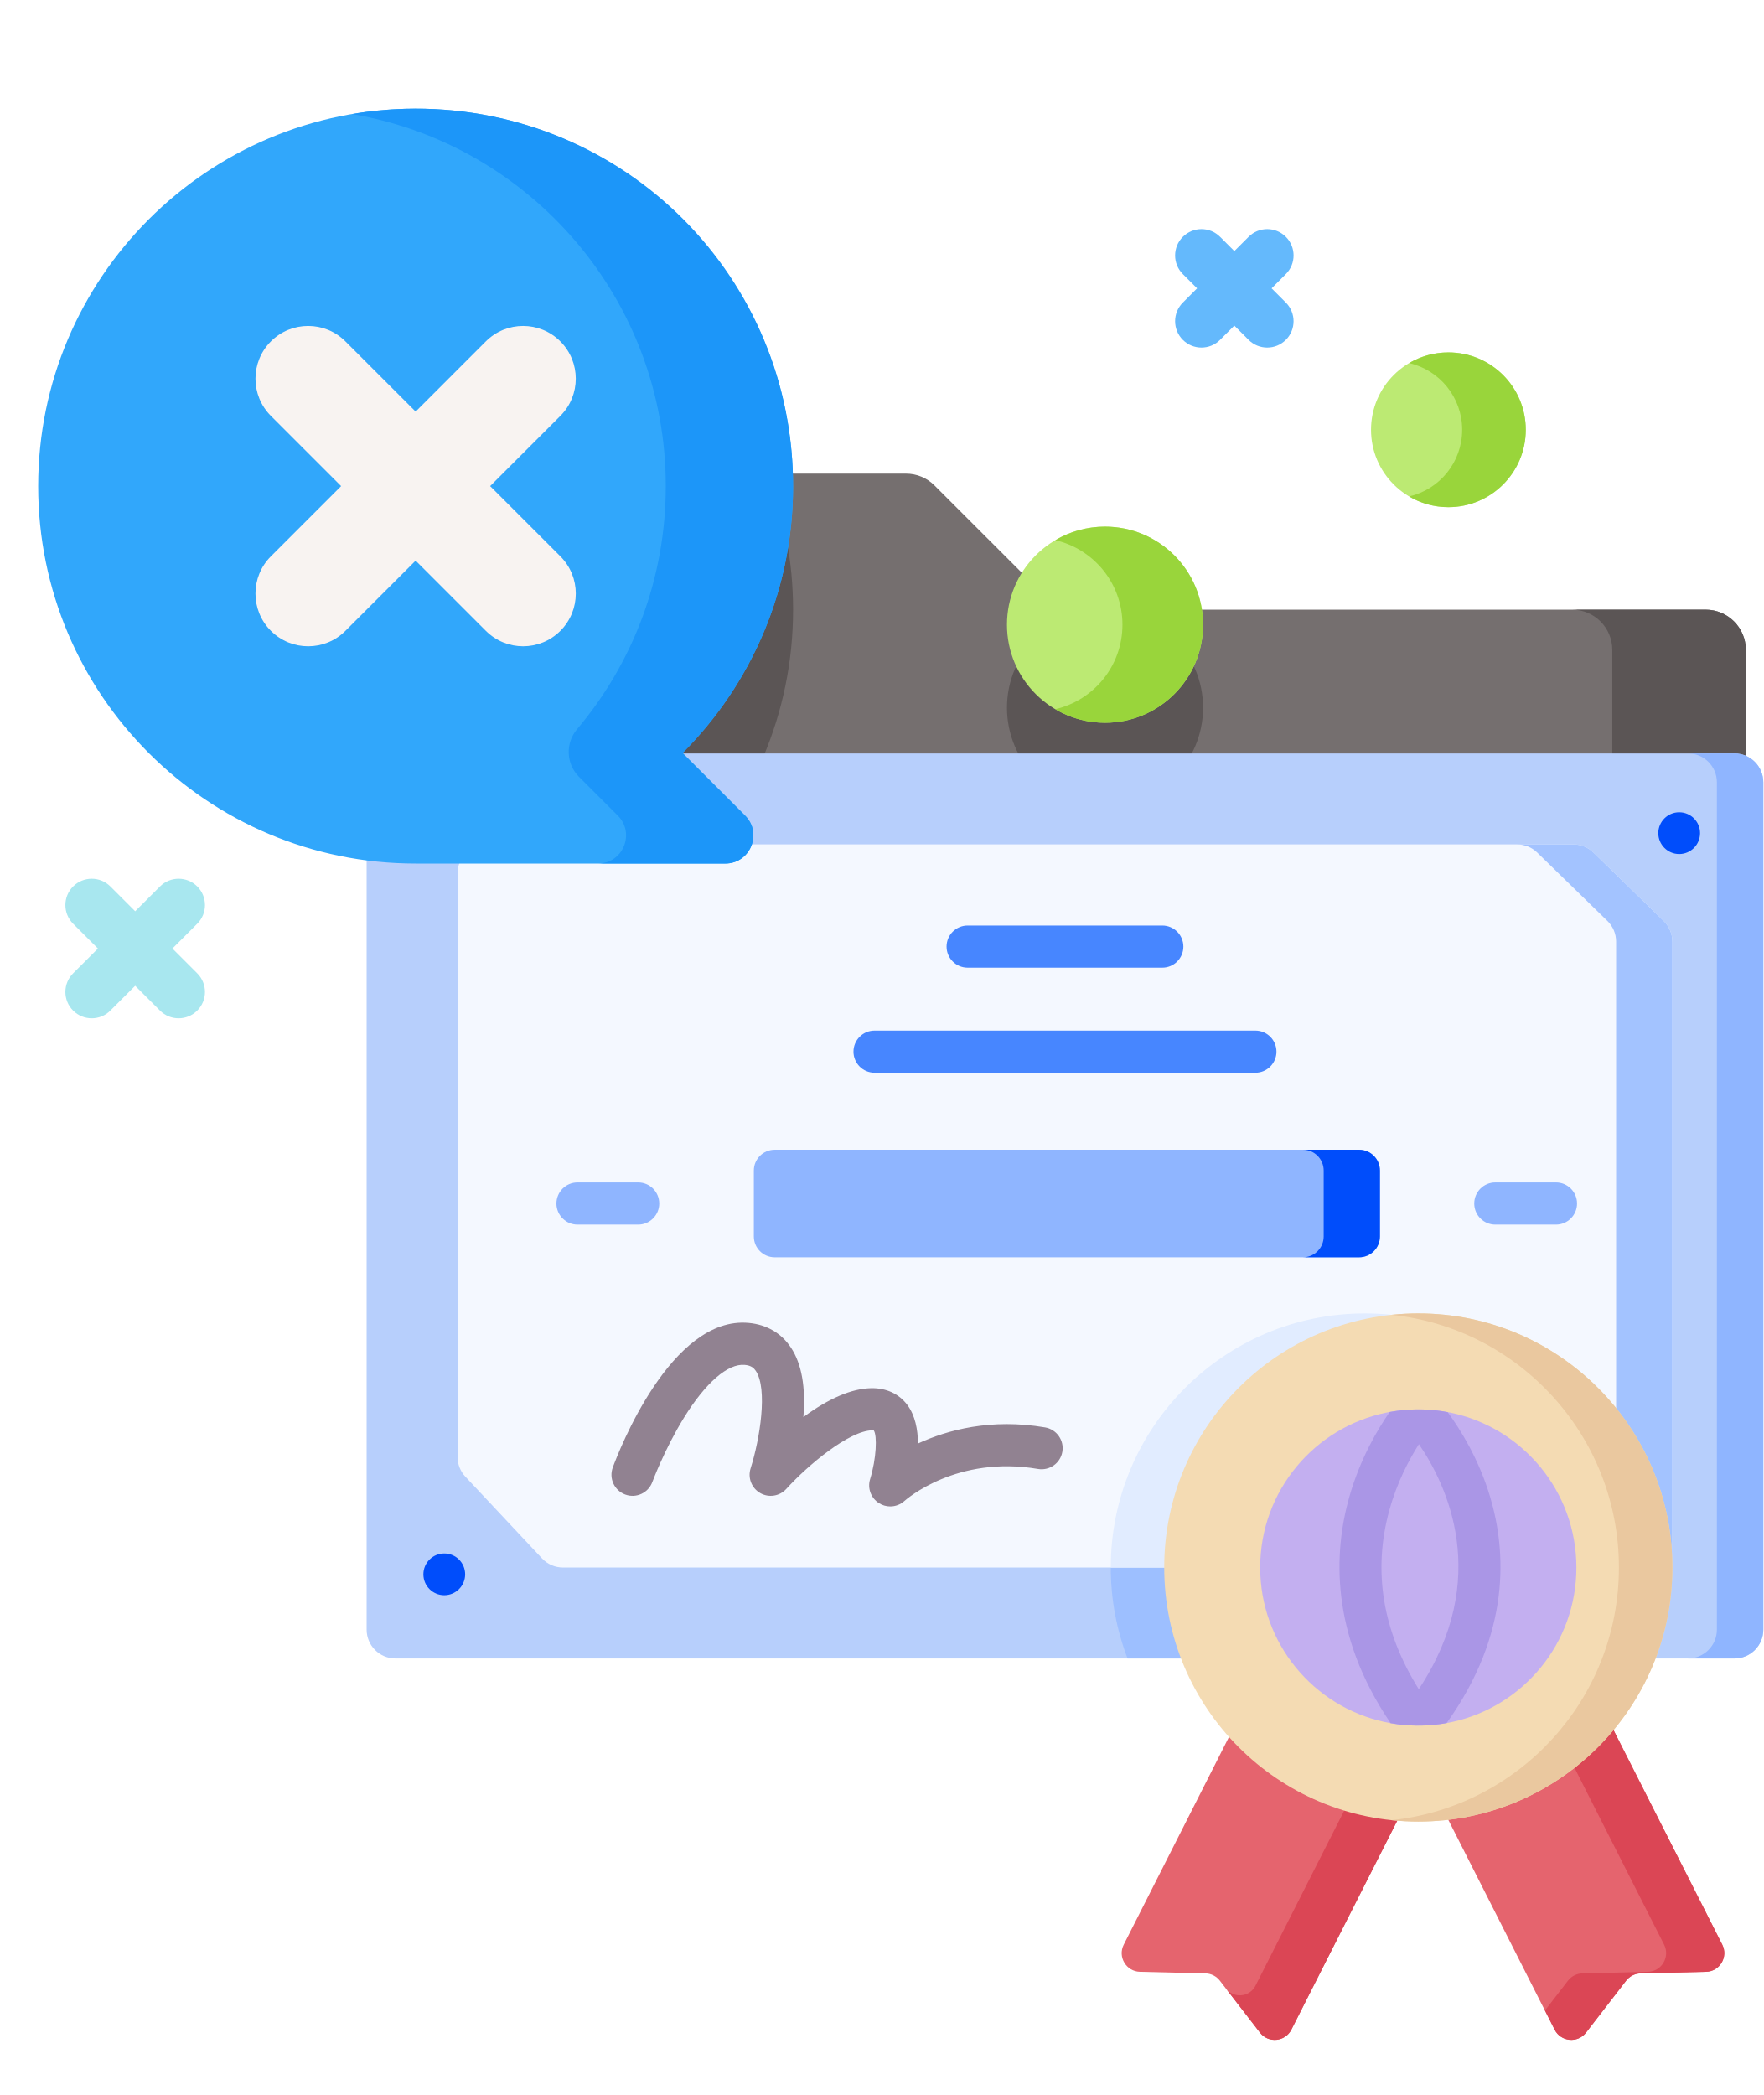
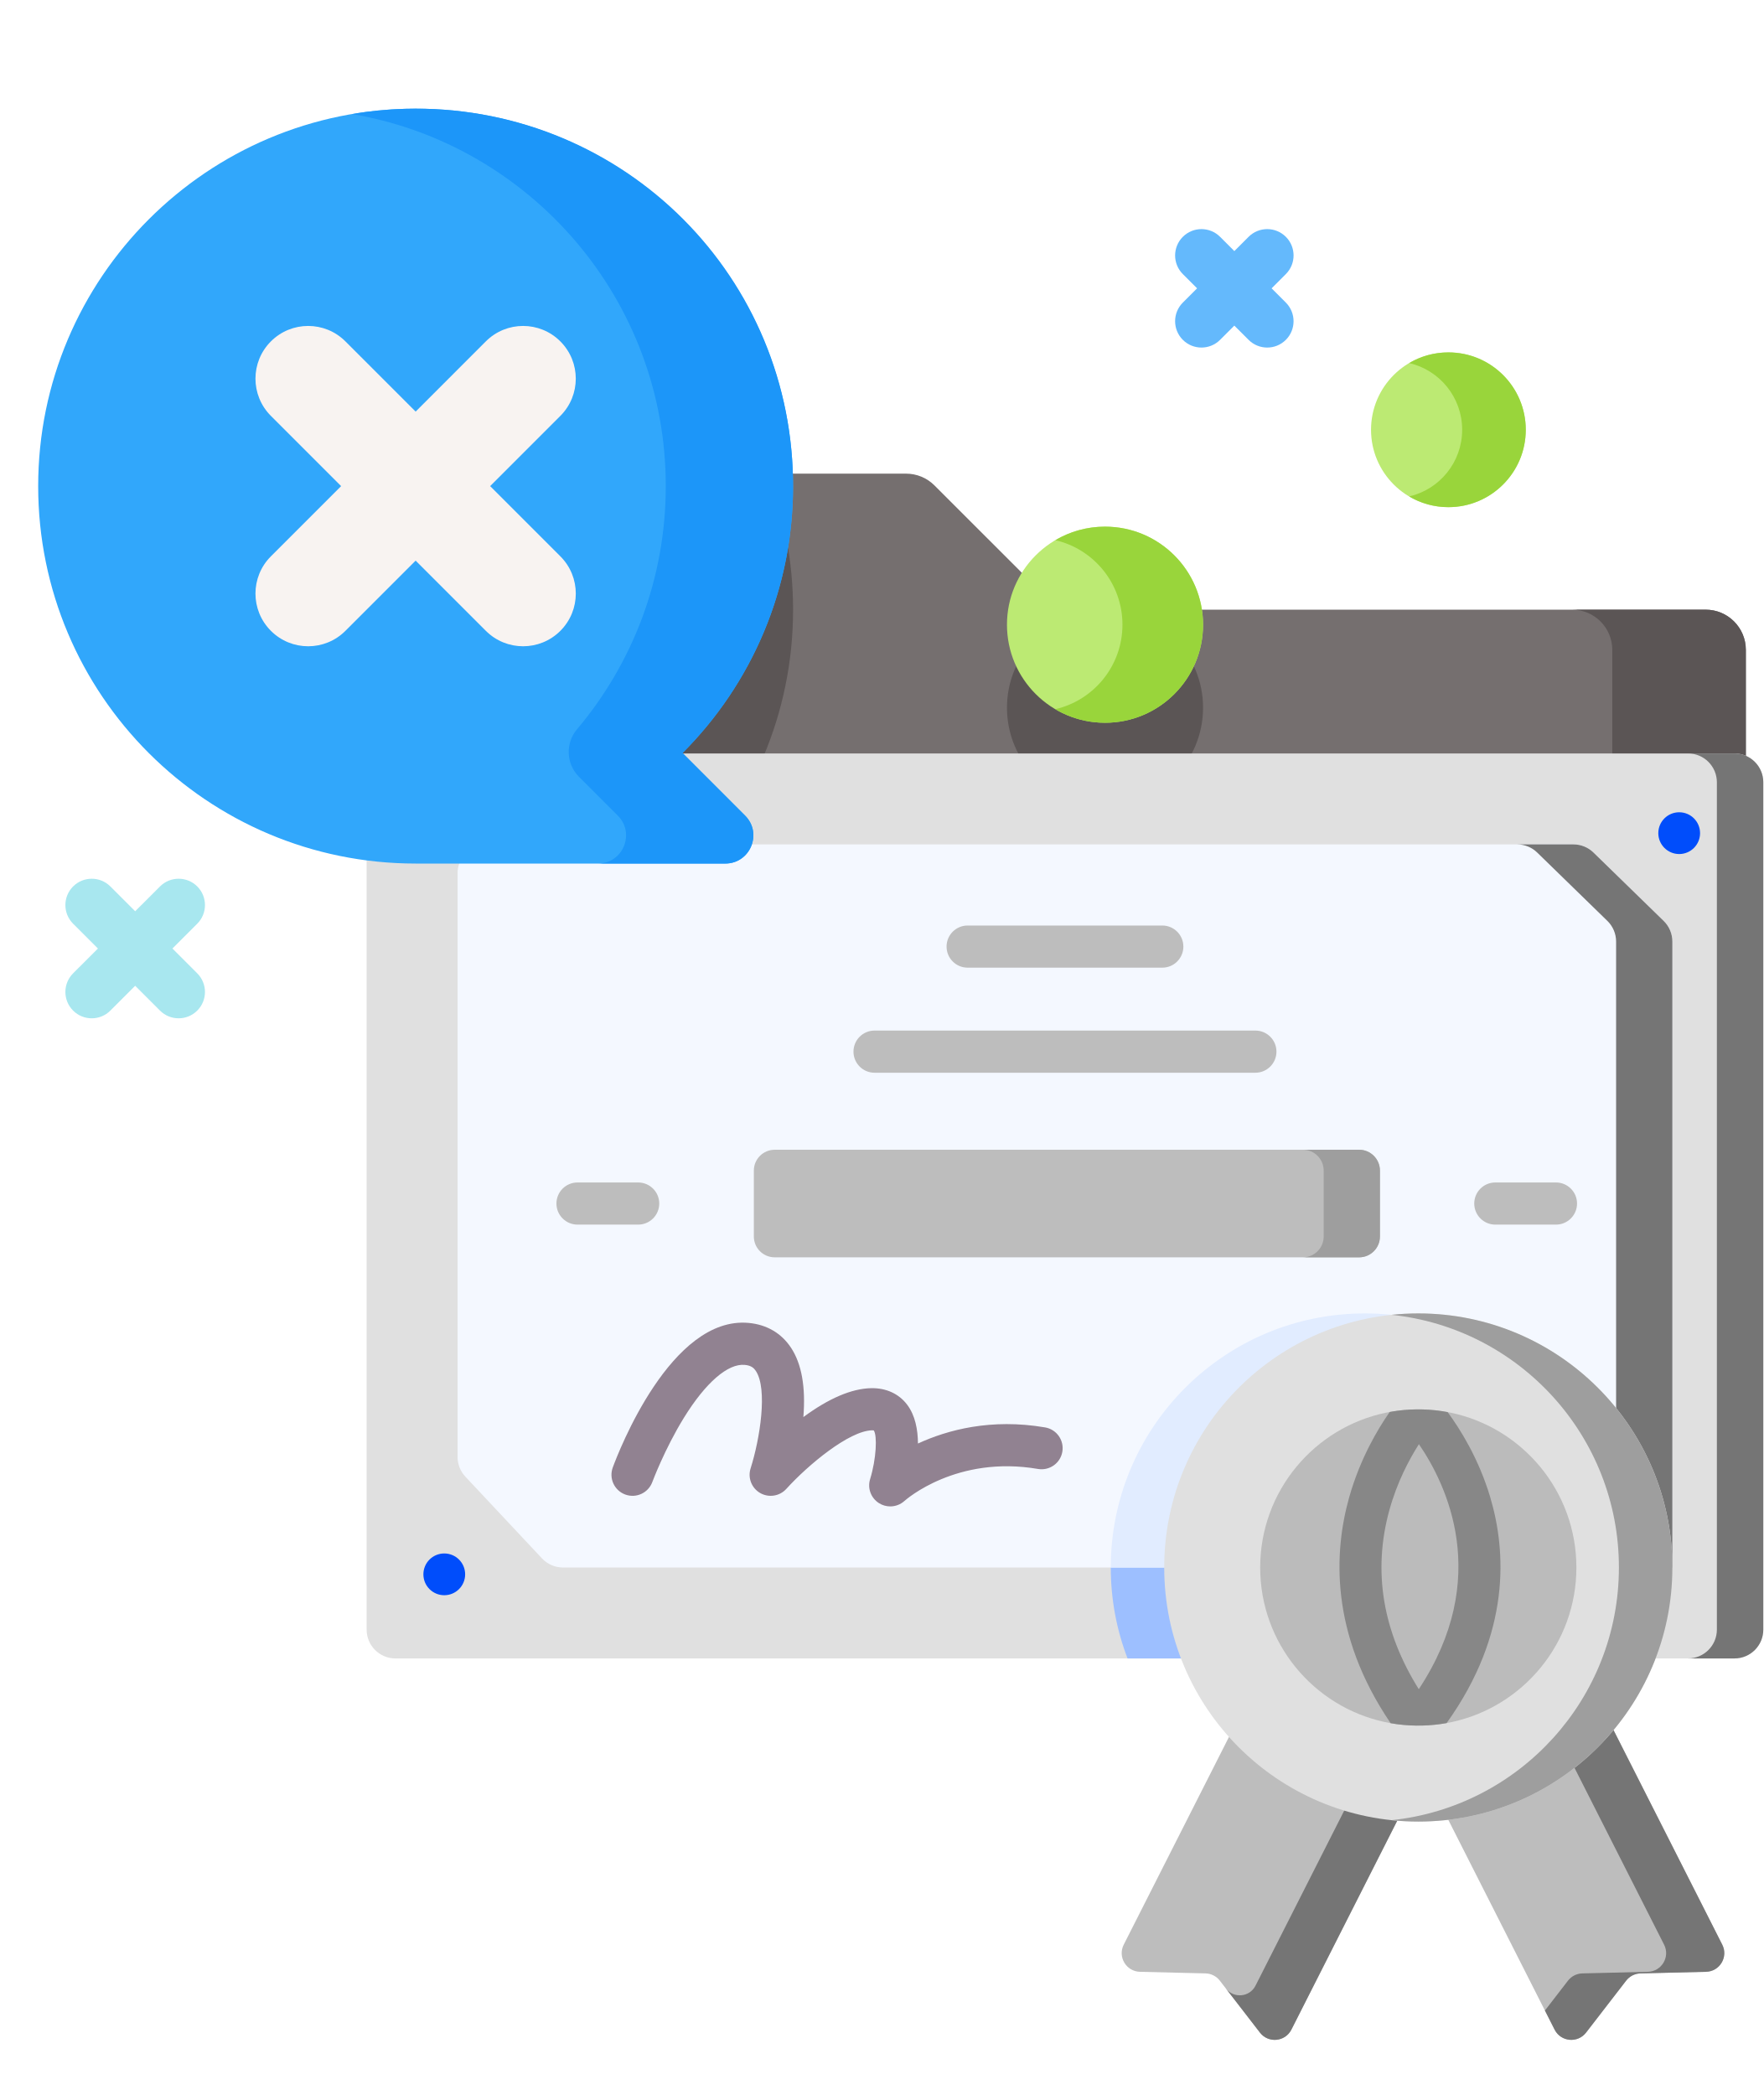
<svg xmlns="http://www.w3.org/2000/svg" width="101" height="120" viewBox="0 0 101 120" fill="none">
  <path d="M100 37.224V93.776H23.958C22.684 93.776 21.654 92.744 21.654 91.472V29.434C21.654 28.16 22.684 27.13 23.958 27.13H51.897C52.507 27.13 53.093 27.371 53.525 27.804L59.968 34.246C60.4 34.679 60.986 34.92 61.597 34.92H97.696C98.968 34.921 100 35.953 100 37.224Z" fill="#756F6F" />
  <path d="M63.294 46.153C66.396 46.153 68.91 43.639 68.91 40.537C68.91 37.435 66.396 34.921 63.294 34.921C60.192 34.921 57.678 37.435 57.678 40.537C57.678 43.639 60.192 46.153 63.294 46.153Z" fill="#5B5555" />
  <path d="M42.678 53.794C43.692 54.806 42.976 56.54 41.541 56.54H23.807C23.081 56.54 22.362 56.504 21.654 56.436V29.434C21.654 28.16 22.684 27.13 23.958 27.13H43.98C44.914 29.546 45.427 32.174 45.427 34.921C45.427 40.891 43.006 46.295 39.095 50.208L42.678 53.794Z" fill="#5B5555" />
  <path d="M100 37.225V93.776H92.35V37.225C92.35 35.953 91.32 34.921 90.046 34.921H97.696C98.968 34.921 100 35.953 100 37.225Z" fill="#5B5555" />
-   <path d="M101 44.809V93.343C101 94.254 100.261 94.995 99.349 94.995H22.651C21.739 94.995 21 94.254 21 93.343V44.809C21 43.898 21.739 43.157 22.651 43.157H99.349C100.261 43.157 101 43.898 101 44.809Z" fill="#B7CFFC" />
+   <path d="M101 44.809V93.343C101 94.254 100.261 94.995 99.349 94.995H22.651C21.739 94.995 21 94.254 21 93.343V44.809C21 43.898 21.739 43.157 22.651 43.157H99.349C100.261 43.157 101 43.898 101 44.809Z" fill="#E0E0E0" />
  <path d="M92.73 89.785C92.73 91.62 92.39 93.376 91.769 94.994H64.585C63.963 93.376 63.624 91.62 63.624 89.785C63.624 81.747 70.14 75.232 78.177 75.232C86.214 75.233 92.73 81.747 92.73 89.785Z" fill="#9DBFFF" />
-   <path d="M99.348 43.157H96.689C97.602 43.157 98.341 43.897 98.341 44.809V93.343C98.341 94.255 97.602 94.994 96.689 94.994H99.348C100.261 94.994 101 94.255 101 93.343V44.809C101 43.897 100.261 43.157 99.348 43.157Z" fill="#8FB5FF" />
-   <path d="M72.168 116.426L69.871 113.451C69.674 113.196 69.373 113.043 69.051 113.035L65.294 112.943C64.508 112.924 64.01 112.091 64.366 111.39L71.904 96.512L81.507 101.378L73.969 116.256C73.614 116.957 72.648 117.049 72.168 116.426Z" fill="#E5646E" />
-   <path d="M71.904 96.513L71.223 97.855L78.177 101.379L71.914 113.738C71.579 114.399 70.669 114.485 70.216 113.898L71.192 115.162L72.168 116.426C72.647 117.049 73.613 116.959 73.969 116.257L81.507 101.379L71.904 96.513Z" fill="#DB4655" />
-   <path d="M90.848 116.426L93.144 113.451C93.341 113.196 93.642 113.043 93.965 113.035L97.722 112.943C98.508 112.924 99.005 112.091 98.65 111.39L91.111 96.512L81.508 101.378L89.046 116.256C89.402 116.957 90.367 117.049 90.848 116.426Z" fill="#E5646E" />
-   <path d="M98.65 111.39L91.111 96.512L88.46 97.855L95.318 111.39C95.674 112.091 95.176 112.924 94.39 112.943L90.633 113.035C90.311 113.043 90.01 113.196 89.812 113.451L88.492 115.162L89.046 116.256C89.402 116.957 90.367 117.049 90.848 116.426L93.144 113.451C93.341 113.196 93.642 113.043 93.965 113.035L97.722 112.943C98.508 112.924 99.005 112.091 98.65 111.39Z" fill="#DB4655" />
+   <path d="M99.348 43.157H96.689C97.602 43.157 98.341 43.897 98.341 44.809V93.343C98.341 94.255 97.602 94.994 96.689 94.994H99.348C100.261 94.994 101 94.255 101 93.343V44.809C101 43.897 100.261 43.157 99.348 43.157Z" fill="#757575" />
+   <path d="M72.168 116.426L69.871 113.451C69.674 113.196 69.373 113.043 69.051 113.035L65.294 112.943C64.508 112.924 64.01 112.091 64.366 111.39L71.904 96.512L81.507 101.378L73.969 116.256C73.614 116.957 72.648 117.049 72.168 116.426Z" fill="#BDBDBD" />
+   <path d="M71.904 96.513L71.223 97.855L78.177 101.379L71.914 113.738C71.579 114.399 70.669 114.485 70.216 113.898L71.192 115.162L72.168 116.426C72.647 117.049 73.613 116.959 73.969 116.257L81.507 101.379L71.904 96.513Z" fill="#757575" />
+   <path d="M90.848 116.426L93.144 113.451C93.341 113.196 93.642 113.043 93.965 113.035L97.722 112.943C98.508 112.924 99.005 112.091 98.65 111.39L91.111 96.512L81.508 101.378L89.046 116.256C89.402 116.957 90.367 117.049 90.848 116.426Z" fill="#BDBDBD" />
+   <path d="M98.65 111.39L91.111 96.512L88.46 97.855L95.318 111.39C95.674 112.091 95.176 112.924 94.39 112.943L90.633 113.035C90.311 113.043 90.01 113.196 89.812 113.451L88.492 115.162L89.046 116.256C89.402 116.957 90.367 117.049 90.848 116.426L93.144 113.451C93.341 113.196 93.642 113.043 93.965 113.035L97.722 112.943C98.508 112.924 99.005 112.091 98.65 111.39Z" fill="#757575" />
  <path d="M95.791 53.932V89.786H32.247C31.791 89.786 31.355 89.596 31.043 89.263L26.655 84.582C26.368 84.276 26.209 83.872 26.209 83.452V50.018C26.209 49.107 26.949 48.366 27.86 48.366H90.122C90.552 48.366 90.965 48.535 91.274 48.835L95.292 52.749C95.611 53.06 95.791 53.486 95.791 53.932Z" fill="#F4F8FF" />
  <path d="M92.73 89.785H63.624C63.624 81.747 70.14 75.232 78.177 75.232C86.214 75.233 92.73 81.747 92.73 89.785Z" fill="#E1ECFF" />
-   <path d="M95.292 52.749L91.274 48.835C90.966 48.534 90.552 48.366 90.121 48.366H86.899C87.329 48.366 87.743 48.534 88.051 48.835L92.069 52.749C92.388 53.059 92.569 53.486 92.569 53.932V89.785H95.791V53.932C95.791 53.486 95.611 53.06 95.292 52.749Z" fill="#A3C3FF" />
-   <path d="M81.238 104.338C89.275 104.338 95.791 97.823 95.791 89.785C95.791 81.748 89.275 75.232 81.238 75.232C73.201 75.232 66.685 81.748 66.685 89.785C66.685 97.823 73.201 104.338 81.238 104.338Z" fill="#F4DBB3" />
-   <path d="M81.238 75.232C80.721 75.232 80.21 75.26 79.707 75.312C87.025 76.078 92.729 82.265 92.729 89.785C92.729 97.305 87.025 103.493 79.707 104.258C80.21 104.311 80.721 104.338 81.238 104.338C89.275 104.338 95.791 97.822 95.791 89.785C95.791 81.748 89.275 75.232 81.238 75.232Z" fill="#EAC89F" />
-   <path d="M90.294 89.786C90.294 94.125 87.242 97.752 83.167 98.636C82.15 98.858 81.068 98.9 80.036 98.763C79.907 98.745 79.78 98.726 79.654 98.703C79.535 98.682 79.416 98.658 79.299 98.632C75.229 97.746 72.182 94.121 72.182 89.786C72.182 85.406 75.29 81.752 79.421 80.91C79.481 80.899 79.54 80.888 79.6 80.878C79.6 80.876 79.6 80.876 79.6 80.876C79.743 80.851 79.889 80.826 80.036 80.807C81.036 80.673 82.085 80.712 83.073 80.913C87.194 81.763 90.294 85.412 90.294 89.786Z" fill="#C3AFF0" />
-   <path d="M77.847 72.019H44.374C43.714 72.019 43.179 71.484 43.179 70.825V67.052C43.179 66.392 43.714 65.857 44.374 65.857H77.847C78.507 65.857 79.041 66.392 79.041 67.052V70.825C79.041 71.484 78.507 72.019 77.847 72.019Z" fill="#8FB5FF" />
-   <path d="M77.847 65.856H74.624C75.284 65.856 75.819 66.391 75.819 67.051V70.824C75.819 71.484 75.284 72.019 74.624 72.019H77.847C78.507 72.019 79.041 71.484 79.041 70.824V67.051C79.041 66.391 78.507 65.856 77.847 65.856Z" fill="#004DFB" />
-   <path d="M66.575 55.427H55.425C54.759 55.427 54.218 54.887 54.218 54.22C54.218 53.553 54.759 53.013 55.425 53.013H66.575C67.242 53.013 67.782 53.553 67.782 54.22C67.782 54.887 67.241 55.427 66.575 55.427Z" fill="#4786FF" />
-   <path d="M71.907 61.445H50.093C49.426 61.445 48.886 60.904 48.886 60.237C48.886 59.571 49.426 59.03 50.093 59.03H71.907C72.574 59.03 73.114 59.571 73.114 60.237C73.114 60.904 72.573 61.445 71.907 61.445Z" fill="#4786FF" />
+   <path d="M95.292 52.749L91.274 48.835C90.966 48.534 90.552 48.366 90.121 48.366H86.899C87.329 48.366 87.743 48.534 88.051 48.835L92.069 52.749C92.388 53.059 92.569 53.486 92.569 53.932V89.785H95.791V53.932C95.791 53.486 95.611 53.06 95.292 52.749Z" fill="#757575" />
+   <path d="M81.238 104.338C89.275 104.338 95.791 97.823 95.791 89.785C95.791 81.748 89.275 75.232 81.238 75.232C73.201 75.232 66.685 81.748 66.685 89.785C66.685 97.823 73.201 104.338 81.238 104.338Z" fill="#E0E0E0" />
+   <path d="M81.238 75.232C80.721 75.232 80.21 75.26 79.707 75.312C87.025 76.078 92.729 82.265 92.729 89.785C92.729 97.305 87.025 103.493 79.707 104.258C80.21 104.311 80.721 104.338 81.238 104.338C89.275 104.338 95.791 97.822 95.791 89.785C95.791 81.748 89.275 75.232 81.238 75.232Z" fill="#9E9E9E" />
+   <path d="M90.294 89.786C90.294 94.125 87.242 97.752 83.167 98.636C82.15 98.858 81.068 98.9 80.036 98.763C79.907 98.745 79.78 98.726 79.654 98.703C79.535 98.682 79.416 98.658 79.299 98.632C75.229 97.746 72.182 94.121 72.182 89.786C72.182 85.406 75.29 81.752 79.421 80.91C79.481 80.899 79.54 80.888 79.6 80.878C79.6 80.876 79.6 80.876 79.6 80.876C79.743 80.851 79.889 80.826 80.036 80.807C81.036 80.673 82.085 80.712 83.073 80.913C87.194 81.763 90.294 85.412 90.294 89.786Z" fill="#BBBBBB" />
+   <path d="M77.847 72.019H44.374C43.714 72.019 43.179 71.484 43.179 70.825V67.052C43.179 66.392 43.714 65.857 44.374 65.857H77.847C78.507 65.857 79.041 66.392 79.041 67.052V70.825C79.041 71.484 78.507 72.019 77.847 72.019Z" fill="#BDBDBD" />
+   <path d="M77.847 65.856H74.624C75.284 65.856 75.819 66.391 75.819 67.051V70.824C75.819 71.484 75.284 72.019 74.624 72.019H77.847C78.507 72.019 79.041 71.484 79.041 70.824V67.051C79.041 66.391 78.507 65.856 77.847 65.856Z" fill="#9E9E9E" />
+   <path d="M66.575 55.427H55.425C54.759 55.427 54.218 54.887 54.218 54.22C54.218 53.553 54.759 53.013 55.425 53.013H66.575C67.242 53.013 67.782 53.553 67.782 54.22C67.782 54.887 67.241 55.427 66.575 55.427Z" fill="#BDBDBD" />
+   <path d="M71.907 61.445H50.093C49.426 61.445 48.886 60.904 48.886 60.237C48.886 59.571 49.426 59.03 50.093 59.03H71.907C72.574 59.03 73.114 59.571 73.114 60.237C73.114 60.904 72.573 61.445 71.907 61.445Z" fill="#BDBDBD" />
  <path d="M50.992 86.286C50.767 86.286 50.54 86.223 50.341 86.095C49.885 85.802 49.678 85.242 49.839 84.724C50.2 83.546 50.253 82.23 50.048 81.933C50.031 81.929 50.001 81.926 49.952 81.927C48.637 81.954 46.287 83.906 45.039 85.283C44.657 85.704 44.034 85.802 43.541 85.519C43.049 85.235 42.821 84.647 42.994 84.106C43.531 82.413 43.98 79.563 43.294 78.527C43.188 78.368 43.039 78.215 42.661 78.18C41.694 78.089 40.422 79.19 39.178 81.201C38.071 82.994 37.371 84.873 37.364 84.891C37.132 85.516 36.438 85.836 35.813 85.605C35.188 85.374 34.868 84.68 35.099 84.055C35.427 83.163 38.435 75.359 42.887 75.776C43.921 75.873 44.758 76.364 45.308 77.196C45.918 78.118 46.155 79.452 46.016 81.169C47.476 80.093 48.781 79.536 49.901 79.513C50.758 79.498 51.489 79.833 51.964 80.464C52.422 81.072 52.574 81.886 52.58 82.684C54.261 81.909 56.758 81.229 59.864 81.761C60.521 81.874 60.963 82.498 60.85 83.155C60.738 83.812 60.114 84.253 59.456 84.141C54.814 83.345 51.921 85.87 51.8 85.978C51.572 86.182 51.283 86.286 50.992 86.286Z" fill="#918291" />
  <path d="M25.447 91.373C26.108 91.373 26.643 90.837 26.643 90.177C26.643 89.516 26.108 88.981 25.447 88.981C24.786 88.981 24.251 89.516 24.251 90.177C24.251 90.837 24.786 91.373 25.447 91.373Z" fill="#004DFB" />
  <path d="M96.182 48.919C96.843 48.919 97.378 48.383 97.378 47.722C97.378 47.062 96.843 46.526 96.182 46.526C95.522 46.526 94.986 47.062 94.986 47.722C94.986 48.383 95.522 48.919 96.182 48.919Z" fill="#004DFB" />
-   <path d="M36.553 70.145H33.079C32.413 70.145 31.872 69.604 31.872 68.938C31.872 68.271 32.413 67.731 33.079 67.731H36.553C37.22 67.731 37.761 68.271 37.761 68.938C37.761 69.604 37.22 70.145 36.553 70.145Z" fill="#8FB5FF" />
-   <path d="M89.124 70.145H85.65C84.983 70.145 84.443 69.604 84.443 68.938C84.443 68.271 84.983 67.731 85.65 67.731H89.124C89.791 67.731 90.331 68.271 90.331 68.938C90.331 69.604 89.79 70.145 89.124 70.145Z" fill="#8FB5FF" />
-   <path d="M85.353 85.741C84.699 83.555 83.646 81.873 82.919 80.884C81.981 80.706 80.983 80.681 80.036 80.807C79.889 80.826 79.6 80.876 79.6 80.878C78.911 81.86 77.905 83.555 77.282 85.758C76.406 88.857 76.152 93.551 79.654 98.703C79.78 98.726 79.907 98.745 80.036 98.763C80.963 98.887 81.941 98.864 82.861 98.697C86.552 93.544 86.281 88.844 85.353 85.741ZM81.266 96.756C79.191 93.432 78.623 89.99 79.579 86.508C80.023 84.894 80.72 83.589 81.274 82.721C82.841 85.005 85.473 90.391 81.266 96.756Z" fill="#AA96E6" />
+   <path d="M36.553 70.145H33.079C32.413 70.145 31.872 69.604 31.872 68.938C31.872 68.271 32.413 67.731 33.079 67.731H36.553C37.22 67.731 37.761 68.271 37.761 68.938C37.761 69.604 37.22 70.145 36.553 70.145Z" fill="#BDBDBD" />
+   <path d="M89.124 70.145H85.65C84.983 70.145 84.443 69.604 84.443 68.938C84.443 68.271 84.983 67.731 85.65 67.731H89.124C89.791 67.731 90.331 68.271 90.331 68.938C90.331 69.604 89.79 70.145 89.124 70.145Z" fill="#BDBDBD" />
+   <path d="M85.353 85.741C84.699 83.555 83.646 81.873 82.919 80.884C81.981 80.706 80.983 80.681 80.036 80.807C79.889 80.826 79.6 80.876 79.6 80.878C78.911 81.86 77.905 83.555 77.282 85.758C76.406 88.857 76.152 93.551 79.654 98.703C79.78 98.726 79.907 98.745 80.036 98.763C80.963 98.887 81.941 98.864 82.861 98.697C86.552 93.544 86.281 88.844 85.353 85.741ZM81.266 96.756C79.191 93.432 78.623 89.99 79.579 86.508C80.023 84.894 80.72 83.589 81.274 82.721C82.841 85.005 85.473 90.391 81.266 96.756Z" fill="#878787" />
  <path d="M45.426 27.844C45.426 15.904 35.747 6.225 23.807 6.225C11.878 6.225 2.187 15.915 2.187 27.845C2.187 39.785 11.866 49.464 23.807 49.464H41.541C42.975 49.464 43.693 47.73 42.679 46.717L39.094 43.132C43.007 39.219 45.426 33.815 45.426 27.844Z" fill="#31A7FB" />
  <path d="M42.678 46.717C43.692 47.731 42.976 49.463 41.541 49.463H34.25C35.682 49.463 36.401 47.731 35.386 46.717L33.163 44.493C32.424 43.753 32.377 42.572 33.051 41.772C36.223 38.011 38.135 33.15 38.135 27.844C38.135 17.148 30.366 8.264 20.163 6.532C21.15 6.362 22.16 6.262 23.188 6.233C35.278 5.892 45.222 15.381 45.423 27.475C45.525 33.591 43.086 39.139 39.094 43.131L42.678 46.717Z" fill="#1C96F9" />
  <path d="M28.075 27.844L32.096 23.822C33.275 22.644 33.275 20.733 32.096 19.554C30.918 18.375 29.007 18.375 27.828 19.554L23.807 23.576L19.785 19.554C18.607 18.375 16.695 18.375 15.517 19.554C14.338 20.733 14.338 22.643 15.517 23.822L19.539 27.844L15.517 31.866C14.338 33.044 14.338 34.955 15.517 36.134C16.106 36.723 16.879 37.018 17.651 37.018C18.424 37.018 19.196 36.723 19.785 36.134L23.807 32.112L27.829 36.134C28.418 36.723 29.19 37.018 29.963 37.018C30.735 37.018 31.508 36.723 32.097 36.134C33.276 34.955 33.276 33.044 32.097 31.866L28.075 27.844Z" fill="#F8F3F1" />
  <path d="M63.294 41.398C66.396 41.398 68.91 38.884 68.91 35.782C68.91 32.681 66.396 30.166 63.294 30.166C60.192 30.166 57.678 32.681 57.678 35.782C57.678 38.884 60.192 41.398 63.294 41.398Z" fill="#BCEA73" />
  <path d="M68.91 35.781C68.91 38.884 66.394 41.4 63.294 41.4C62.255 41.4 61.279 41.117 60.445 40.622C62.65 40.114 64.293 38.14 64.293 35.781C64.293 33.425 62.653 31.449 60.448 30.941C61.282 30.448 62.255 30.166 63.294 30.166C66.395 30.166 68.91 32.681 68.91 35.781Z" fill="#99D53B" />
  <path d="M82.963 29.049C85.411 29.049 87.395 27.064 87.395 24.617C87.395 22.169 85.411 20.185 82.963 20.185C80.515 20.185 78.531 22.169 78.531 24.617C78.531 27.064 80.515 29.049 82.963 29.049Z" fill="#BCEA73" />
  <path d="M87.394 24.616C87.394 27.065 85.41 29.05 82.963 29.05C82.143 29.05 81.373 28.827 80.715 28.436C82.455 28.035 83.751 26.477 83.751 24.616C83.751 22.757 82.457 21.198 80.717 20.796C81.375 20.407 82.142 20.185 82.963 20.185C85.41 20.185 87.394 22.169 87.394 24.616Z" fill="#99D53B" />
  <path d="M72.836 16.516L73.652 15.699C74.242 15.11 74.242 14.155 73.652 13.565C73.063 12.976 72.108 12.976 71.518 13.565L70.702 14.382L69.885 13.565C69.296 12.976 68.341 12.976 67.751 13.565C67.162 14.154 67.162 15.11 67.751 15.699L68.567 16.516L67.751 17.332C67.162 17.922 67.162 18.877 67.751 19.466C68.046 19.761 68.432 19.908 68.818 19.908C69.204 19.908 69.591 19.761 69.885 19.466L70.701 18.65L71.518 19.466C71.813 19.761 72.199 19.908 72.585 19.908C72.971 19.908 73.357 19.761 73.652 19.466C74.241 18.877 74.241 17.922 73.652 17.332L72.836 16.516Z" fill="#64B9FC" />
  <path d="M11.299 50.775C10.71 50.186 9.754 50.186 9.165 50.775L7.743 52.196L6.322 50.775C5.732 50.186 4.777 50.186 4.187 50.775C3.598 51.364 3.598 52.32 4.187 52.909L5.609 54.331L4.187 55.752C3.598 56.341 3.598 57.297 4.187 57.886C4.482 58.181 4.868 58.328 5.254 58.328C5.641 58.328 6.027 58.181 6.321 57.886L7.743 56.465L9.164 57.886C9.459 58.181 9.845 58.328 10.231 58.328C10.617 58.328 11.004 58.181 11.298 57.886C11.888 57.297 11.888 56.342 11.298 55.752L9.877 54.331L11.298 52.909C11.888 52.32 11.888 51.364 11.299 50.775Z" fill="#A8E7EF" />
</svg>
